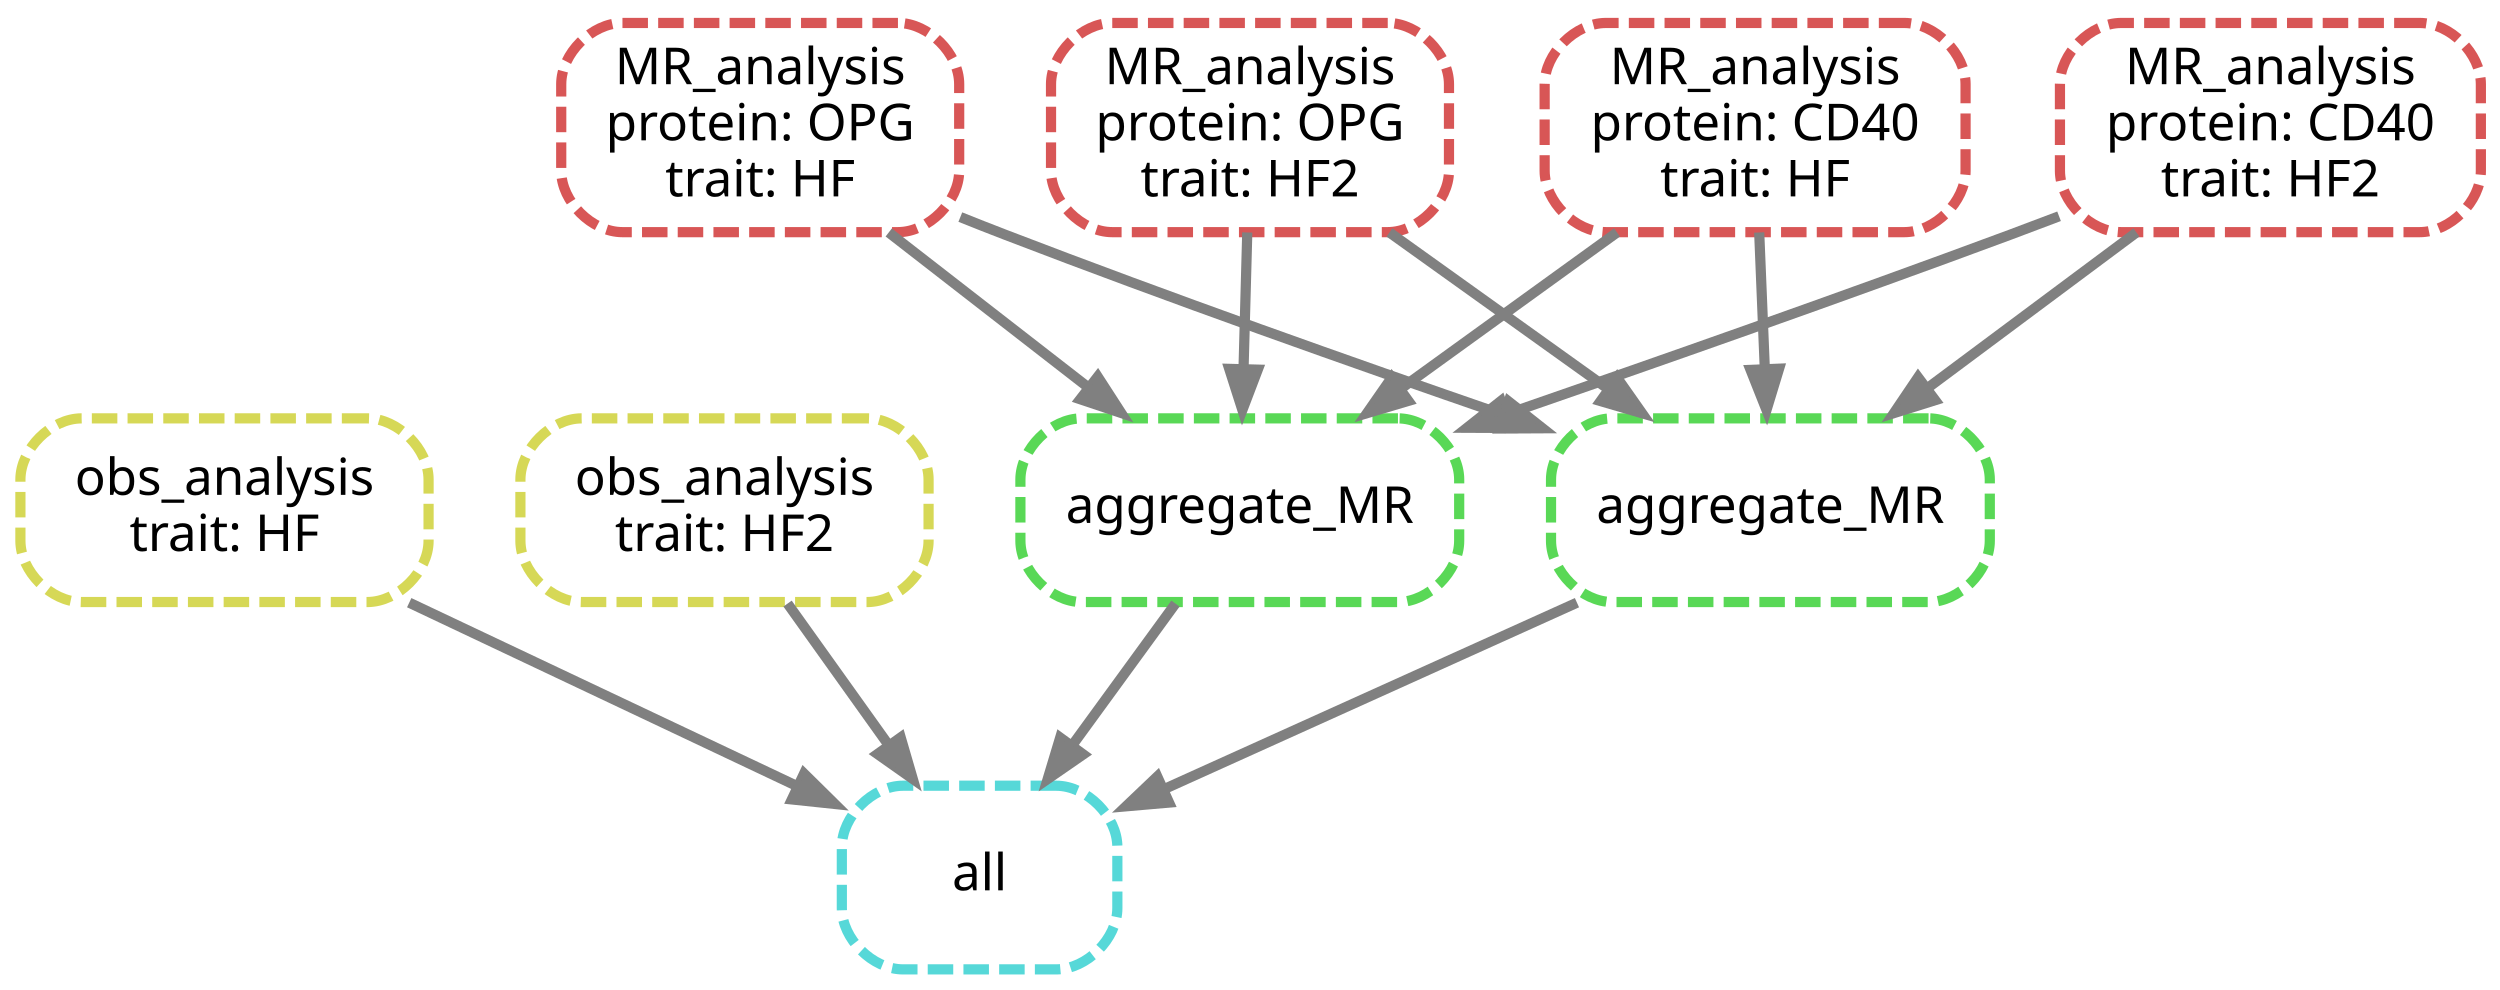
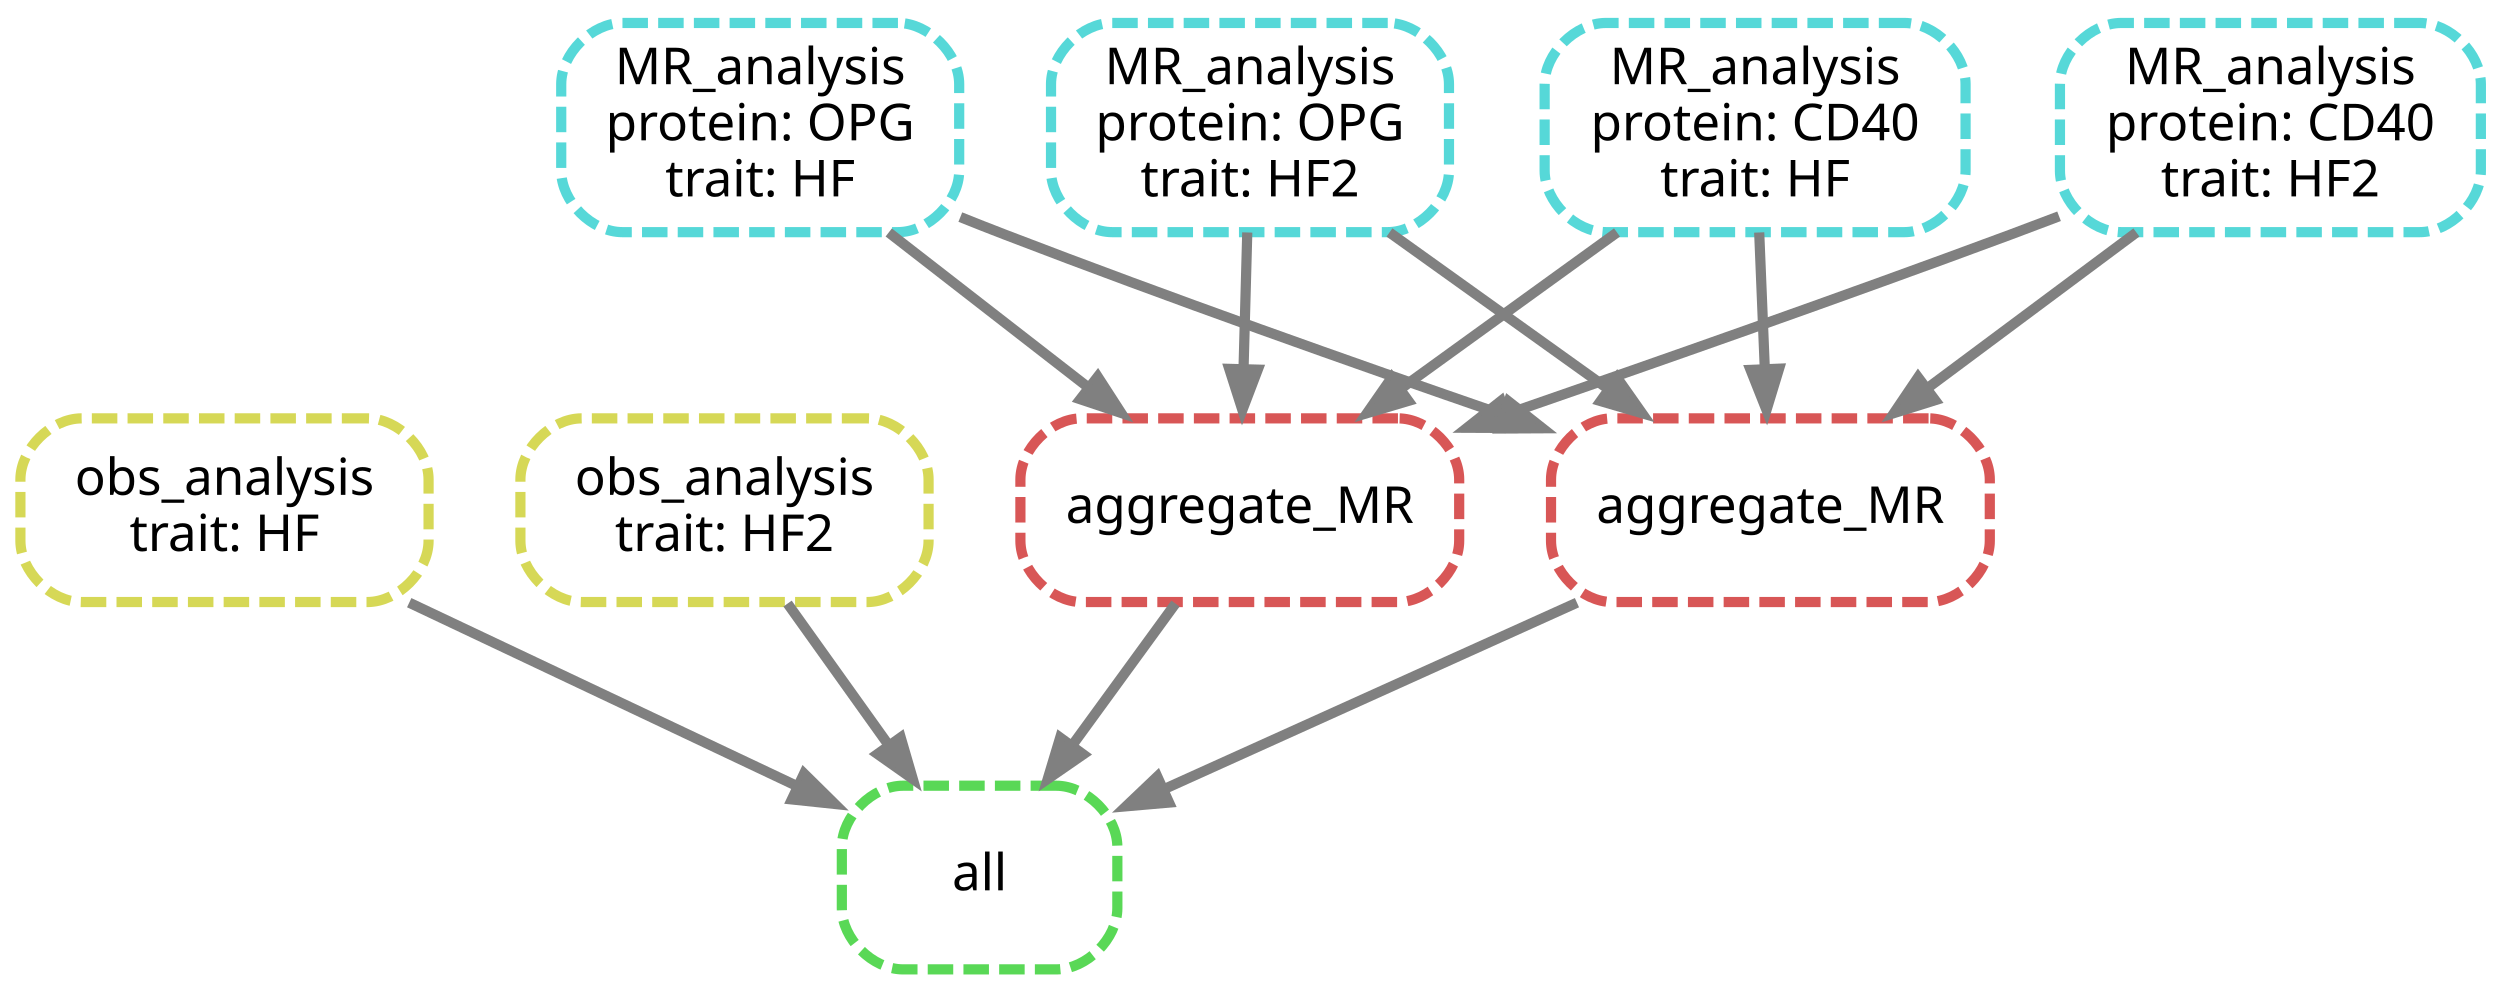
<svg xmlns="http://www.w3.org/2000/svg" width="490pt" height="194pt" viewBox="0.00 0.00 490.00 194.00">
  <g id="graph0" class="graph" transform="scale(1 1) rotate(0) translate(4 190)">
    <polygon fill="white" stroke="white" points="-4,5 -4,-190 487,-190 487,5 -4,5" />
    <g id="node1" class="node">
-       <path fill="none" stroke="#56d8d8" stroke-width="2" stroke-dasharray="5,2" d="M203,-36C203,-36 173,-36 173,-36 167,-36 161,-30 161,-24 161,-24 161,-12 161,-12 161,-6 167,-0 173,-0 173,-0 203,-0 203,-0 209,-0 215,-6 215,-12 215,-12 215,-24 215,-24 215,-30 209,-36 203,-36" />
+       <path fill="none" stroke="#59d856" stroke-width="2" stroke-dasharray="5,2" d="M203,-36C203,-36 173,-36 173,-36 167,-36 161,-30 161,-24 161,-24 161,-12 161,-12 161,-6 167,-0 173,-0 173,-0 203,-0 203,-0 209,-0 215,-6 215,-12 215,-12 215,-24 215,-24 215,-30 209,-36 203,-36" />
      <text text-anchor="middle" x="188" y="-15.5" font-family="sans" font-size="10.00">all</text>
    </g>
    <g id="node2" class="node">
      <path fill="none" stroke="#d6d856" stroke-width="2" stroke-dasharray="5,2" d="M68,-108C68,-108 12,-108 12,-108 6,-108 0,-102 0,-96 0,-96 0,-84 0,-84 0,-78 6,-72 12,-72 12,-72 68,-72 68,-72 74,-72 80,-78 80,-84 80,-84 80,-96 80,-96 80,-102 74,-108 68,-108" />
      <text text-anchor="middle" x="40" y="-93" font-family="sans" font-size="10.00">obs_analysis</text>
      <text text-anchor="middle" x="40" y="-82" font-family="sans" font-size="10.00">trait: HF</text>
    </g>
    <g id="edge1" class="edge">
      <path fill="none" stroke="grey" stroke-width="2" d="M76.205,-71.876C99.22,-60.99 128.903,-46.951 151.899,-36.075" />
      <polygon fill="grey" stroke="grey" points="153.444,-39.216 160.988,-31.776 150.451,-32.888 153.444,-39.216" />
    </g>
    <g id="node3" class="node">
      <path fill="none" stroke="#d6d856" stroke-width="2" stroke-dasharray="5,2" d="M166,-108C166,-108 110,-108 110,-108 104,-108 98,-102 98,-96 98,-96 98,-84 98,-84 98,-78 104,-72 110,-72 110,-72 166,-72 166,-72 172,-72 178,-78 178,-84 178,-84 178,-96 178,-96 178,-102 172,-108 166,-108" />
      <text text-anchor="middle" x="138" y="-93" font-family="sans" font-size="10.00">obs_analysis</text>
      <text text-anchor="middle" x="138" y="-82" font-family="sans" font-size="10.00">trait: HF2</text>
    </g>
    <g id="edge2" class="edge">
      <path fill="none" stroke="grey" stroke-width="2" d="M150.36,-71.697C156.233,-63.474 163.369,-53.483 169.842,-44.421" />
      <polygon fill="grey" stroke="grey" points="172.818,-46.276 175.783,-36.104 167.122,-42.207 172.818,-46.276" />
    </g>
    <g id="node4" class="node">
-       <path fill="none" stroke="#59d856" stroke-width="2" stroke-dasharray="5,2" d="M270,-108C270,-108 208,-108 208,-108 202,-108 196,-102 196,-96 196,-96 196,-84 196,-84 196,-78 202,-72 208,-72 208,-72 270,-72 270,-72 276,-72 282,-78 282,-84 282,-84 282,-96 282,-96 282,-102 276,-108 270,-108" />
+       <path fill="none" stroke="#d85656" stroke-width="2" stroke-dasharray="5,2" d="M270,-108C270,-108 208,-108 208,-108 202,-108 196,-102 196,-96 196,-96 196,-84 196,-84 196,-78 202,-72 208,-72 208,-72 270,-72 270,-72 276,-72 282,-78 282,-84 282,-84 282,-96 282,-96 282,-102 276,-108 270,-108" />
      <text text-anchor="middle" x="239" y="-87.5" font-family="sans" font-size="10.00">aggregate_MR</text>
    </g>
    <g id="edge3" class="edge">
      <path fill="none" stroke="grey" stroke-width="2" d="M226.393,-71.697C220.403,-63.474 213.124,-53.483 206.521,-44.421" />
      <polygon fill="grey" stroke="grey" points="209.179,-42.126 200.462,-36.104 203.522,-46.248 209.179,-42.126" />
    </g>
    <g id="node5" class="node">
-       <path fill="none" stroke="#59d856" stroke-width="2" stroke-dasharray="5,2" d="M374,-108C374,-108 312,-108 312,-108 306,-108 300,-102 300,-96 300,-96 300,-84 300,-84 300,-78 306,-72 312,-72 312,-72 374,-72 374,-72 380,-72 386,-78 386,-84 386,-84 386,-96 386,-96 386,-102 380,-108 374,-108" />
+       <path fill="none" stroke="#d85656" stroke-width="2" stroke-dasharray="5,2" d="M374,-108C374,-108 312,-108 312,-108 306,-108 300,-102 300,-96 300,-96 300,-84 300,-84 300,-78 306,-72 312,-72 312,-72 374,-72 374,-72 380,-72 386,-78 386,-84 386,-84 386,-96 386,-96 386,-102 380,-108 374,-108" />
      <text text-anchor="middle" x="343" y="-87.5" font-family="sans" font-size="10.00">aggregate_MR</text>
    </g>
    <g id="edge4" class="edge">
      <path fill="none" stroke="grey" stroke-width="2" d="M305.083,-71.876C280.555,-60.799 248.797,-46.457 224.546,-35.505" />
      <polygon fill="grey" stroke="grey" points="225.874,-32.264 215.319,-31.338 222.992,-38.644 225.874,-32.264" />
    </g>
    <g id="node6" class="node">
-       <path fill="none" stroke="#d85656" stroke-width="2" stroke-dasharray="5,2" d="M369.25,-185.5C369.25,-185.5 310.75,-185.5 310.75,-185.5 304.75,-185.5 298.75,-179.5 298.75,-173.5 298.75,-173.5 298.75,-156.5 298.75,-156.5 298.75,-150.5 304.75,-144.5 310.75,-144.5 310.75,-144.5 369.25,-144.5 369.25,-144.5 375.25,-144.5 381.25,-150.5 381.25,-156.5 381.25,-156.5 381.25,-173.5 381.25,-173.5 381.25,-179.5 375.25,-185.5 369.25,-185.5" />
+       <path fill="none" stroke="#56d8d8" stroke-width="2" stroke-dasharray="5,2" d="M369.25,-185.5C369.25,-185.5 310.75,-185.5 310.75,-185.5 304.75,-185.5 298.75,-179.5 298.75,-173.5 298.75,-173.5 298.75,-156.5 298.75,-156.5 298.75,-150.5 304.75,-144.5 310.75,-144.5 310.75,-144.5 369.25,-144.5 369.25,-144.5 375.25,-144.5 381.25,-150.5 381.25,-156.5 381.25,-156.5 381.25,-173.5 381.25,-173.5 381.25,-179.5 375.25,-185.5 369.25,-185.5" />
      <text text-anchor="middle" x="340" y="-173.5" font-family="sans" font-size="10.00">MR_analysis</text>
      <text text-anchor="middle" x="340" y="-162.5" font-family="sans" font-size="10.00">protein: CD40</text>
      <text text-anchor="middle" x="340" y="-151.5" font-family="sans" font-size="10.00">trait: HF</text>
    </g>
    <g id="edge5" class="edge">
      <path fill="none" stroke="grey" stroke-width="2" d="M312.934,-144.437C299.965,-135.064 284.348,-123.776 270.815,-113.995" />
      <polygon fill="grey" stroke="grey" points="272.855,-111.151 262.7,-108.13 268.754,-116.824 272.855,-111.151" />
    </g>
    <g id="edge9" class="edge">
      <path fill="none" stroke="grey" stroke-width="2" d="M340.804,-144.437C341.135,-136.391 341.523,-126.933 341.881,-118.228" />
      <polygon fill="grey" stroke="grey" points="345.382,-118.265 342.296,-108.13 338.388,-117.977 345.382,-118.265" />
    </g>
    <g id="node7" class="node">
-       <path fill="none" stroke="#d85656" stroke-width="2" stroke-dasharray="5,2" d="M470.25,-185.5C470.25,-185.5 411.75,-185.5 411.75,-185.5 405.75,-185.5 399.75,-179.5 399.75,-173.5 399.75,-173.5 399.75,-156.5 399.75,-156.5 399.75,-150.5 405.75,-144.5 411.75,-144.5 411.75,-144.5 470.25,-144.5 470.25,-144.5 476.25,-144.5 482.25,-150.5 482.25,-156.5 482.25,-156.5 482.25,-173.5 482.25,-173.5 482.25,-179.5 476.25,-185.5 470.25,-185.5" />
+       <path fill="none" stroke="#56d8d8" stroke-width="2" stroke-dasharray="5,2" d="M470.25,-185.5C470.25,-185.5 411.75,-185.5 411.75,-185.5 405.75,-185.5 399.75,-179.5 399.75,-173.5 399.75,-173.5 399.75,-156.5 399.75,-156.5 399.75,-150.5 405.75,-144.5 411.75,-144.5 411.75,-144.5 470.25,-144.5 470.25,-144.5 476.25,-144.5 482.25,-150.5 482.25,-156.5 482.25,-156.5 482.25,-173.5 482.25,-173.5 482.25,-179.5 476.25,-185.5 470.25,-185.5" />
      <text text-anchor="middle" x="441" y="-173.5" font-family="sans" font-size="10.00">MR_analysis</text>
      <text text-anchor="middle" x="441" y="-162.5" font-family="sans" font-size="10.00">protein: CD40</text>
      <text text-anchor="middle" x="441" y="-151.5" font-family="sans" font-size="10.00">trait: HF2</text>
    </g>
    <g id="edge6" class="edge">
      <path fill="none" stroke="grey" stroke-width="2" d="M399.576,-147.611C396.341,-146.375 393.12,-145.159 390,-144 357.475,-131.919 320.749,-119.012 291.661,-108.96" />
      <polygon fill="grey" stroke="grey" points="292.701,-105.617 282.106,-105.666 290.419,-112.235 292.701,-105.617" />
    </g>
    <g id="edge10" class="edge">
      <path fill="none" stroke="grey" stroke-width="2" d="M414.738,-144.437C402.273,-135.153 387.287,-123.989 374.242,-114.272" />
      <polygon fill="grey" stroke="grey" points="376.106,-111.297 365.996,-108.13 371.925,-116.91 376.106,-111.297" />
    </g>
    <g id="node8" class="node">
-       <path fill="none" stroke="#d85656" stroke-width="2" stroke-dasharray="5,2" d="M172,-185.5C172,-185.5 118,-185.5 118,-185.5 112,-185.5 106,-179.5 106,-173.5 106,-173.5 106,-156.5 106,-156.5 106,-150.5 112,-144.5 118,-144.5 118,-144.5 172,-144.5 172,-144.5 178,-144.5 184,-150.5 184,-156.5 184,-156.5 184,-173.5 184,-173.5 184,-179.5 178,-185.5 172,-185.5" />
+       <path fill="none" stroke="#56d8d8" stroke-width="2" stroke-dasharray="5,2" d="M172,-185.5C172,-185.5 118,-185.5 118,-185.5 112,-185.5 106,-179.5 106,-173.5 106,-173.5 106,-156.5 106,-156.5 106,-150.5 112,-144.5 118,-144.5 118,-144.5 172,-144.5 172,-144.5 178,-144.5 184,-150.5 184,-156.5 184,-156.5 184,-173.5 184,-173.5 184,-179.5 178,-185.5 172,-185.5" />
      <text text-anchor="middle" x="145" y="-173.5" font-family="sans" font-size="10.00">MR_analysis</text>
      <text text-anchor="middle" x="145" y="-162.5" font-family="sans" font-size="10.00">protein: OPG</text>
      <text text-anchor="middle" x="145" y="-151.5" font-family="sans" font-size="10.00">trait: HF</text>
    </g>
    <g id="edge7" class="edge">
      <path fill="none" stroke="grey" stroke-width="2" d="M170.19,-144.437C182.146,-135.153 196.521,-123.989 209.033,-114.272" />
      <polygon fill="grey" stroke="grey" points="211.191,-117.028 216.943,-108.13 206.898,-111.499 211.191,-117.028" />
    </g>
    <g id="edge11" class="edge">
      <path fill="none" stroke="grey" stroke-width="2" d="M184.222,-147.451C187.185,-146.264 190.135,-145.102 193,-144 225.077,-131.661 261.41,-118.796 290.283,-108.83" />
      <polygon fill="grey" stroke="grey" points="291.454,-112.129 299.772,-105.567 289.177,-105.51 291.454,-112.129" />
    </g>
    <g id="node9" class="node">
-       <path fill="none" stroke="#d85656" stroke-width="2" stroke-dasharray="5,2" d="M268,-185.5C268,-185.5 214,-185.5 214,-185.5 208,-185.5 202,-179.5 202,-173.5 202,-173.5 202,-156.5 202,-156.5 202,-150.5 208,-144.5 214,-144.5 214,-144.5 268,-144.5 268,-144.5 274,-144.5 280,-150.5 280,-156.5 280,-156.5 280,-173.5 280,-173.5 280,-179.5 274,-185.5 268,-185.5" />
+       <path fill="none" stroke="#56d8d8" stroke-width="2" stroke-dasharray="5,2" d="M268,-185.5C268,-185.5 214,-185.5 214,-185.5 208,-185.5 202,-179.5 202,-173.5 202,-173.5 202,-156.5 202,-156.5 202,-150.5 208,-144.5 214,-144.5 214,-144.5 268,-144.5 268,-144.5 274,-144.5 280,-150.5 280,-156.5 280,-156.5 280,-173.5 280,-173.5 280,-179.5 274,-185.5 268,-185.5" />
      <text text-anchor="middle" x="241" y="-173.5" font-family="sans" font-size="10.00">MR_analysis</text>
      <text text-anchor="middle" x="241" y="-162.5" font-family="sans" font-size="10.00">protein: OPG</text>
      <text text-anchor="middle" x="241" y="-151.5" font-family="sans" font-size="10.00">trait: HF2</text>
    </g>
    <g id="edge8" class="edge">
      <path fill="none" stroke="grey" stroke-width="2" d="M240.464,-144.437C240.244,-136.391 239.984,-126.933 239.746,-118.228" />
      <polygon fill="grey" stroke="grey" points="243.242,-118.03 239.469,-108.13 236.245,-118.222 243.242,-118.03" />
    </g>
    <g id="edge12" class="edge">
      <path fill="none" stroke="grey" stroke-width="2" d="M268.334,-144.437C281.431,-135.064 297.203,-123.776 310.87,-113.995" />
      <polygon fill="grey" stroke="grey" points="312.97,-116.796 319.065,-108.13 308.896,-111.103 312.97,-116.796" />
    </g>
  </g>
</svg>
